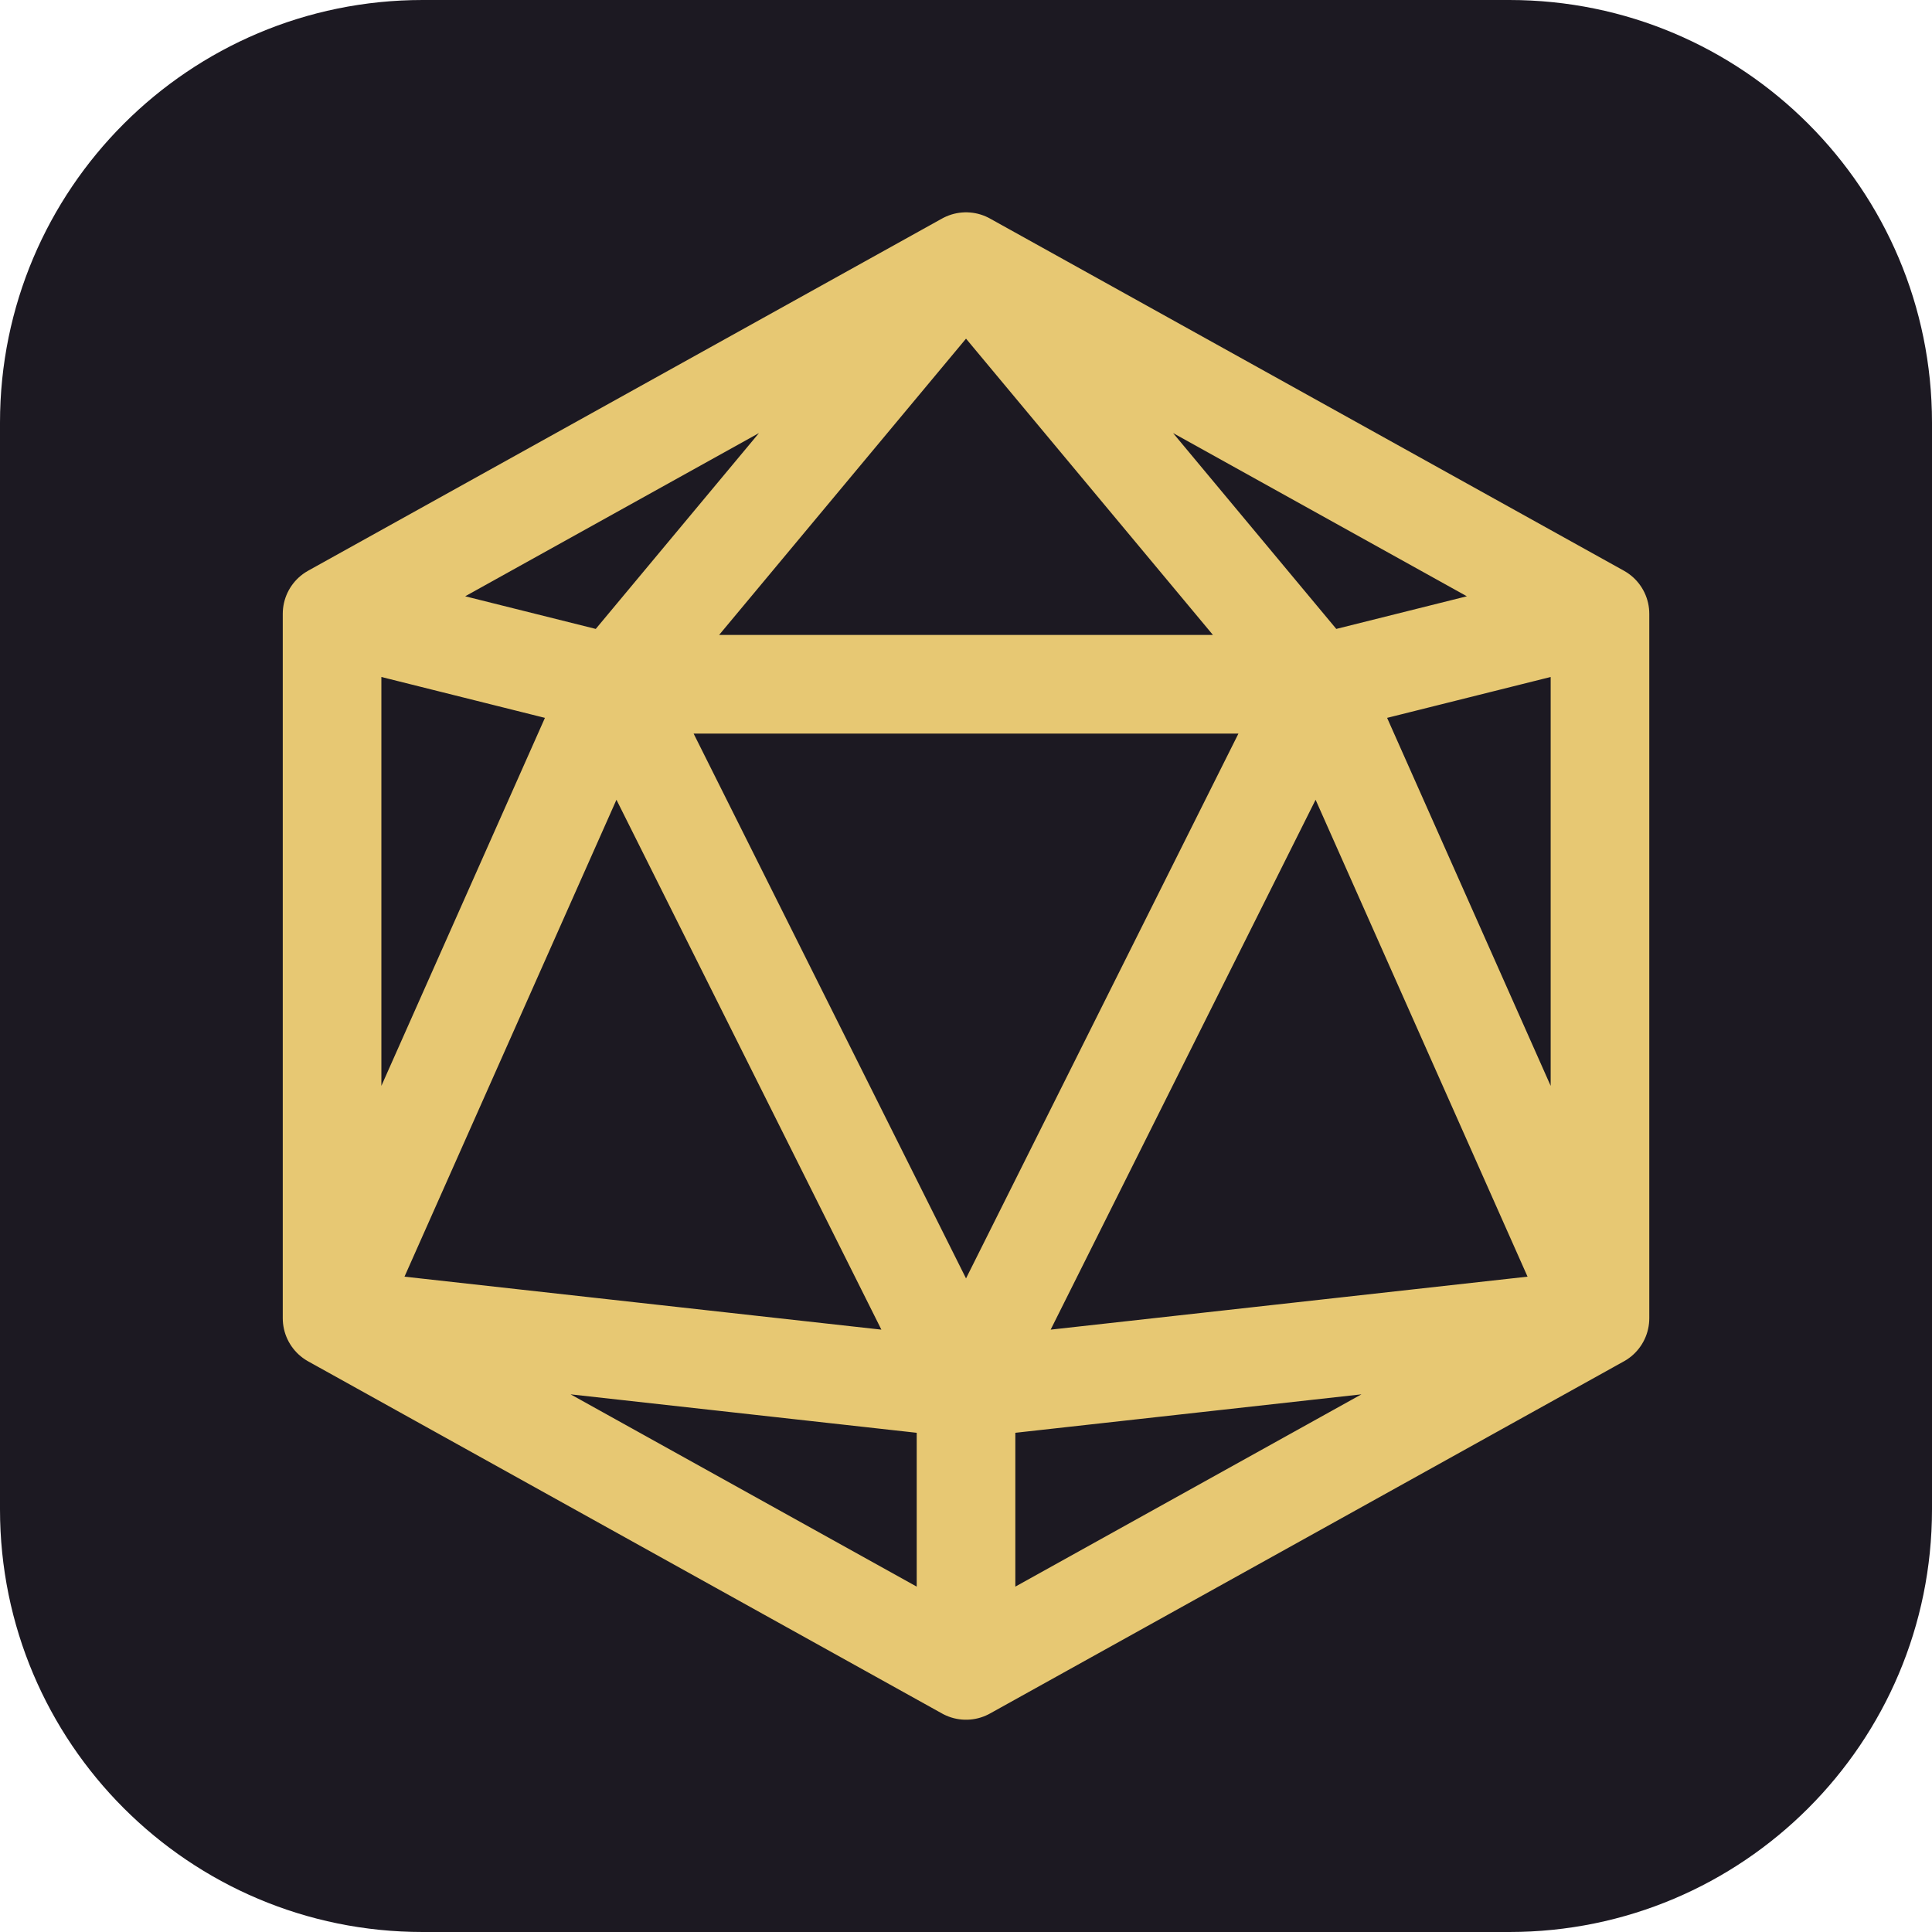
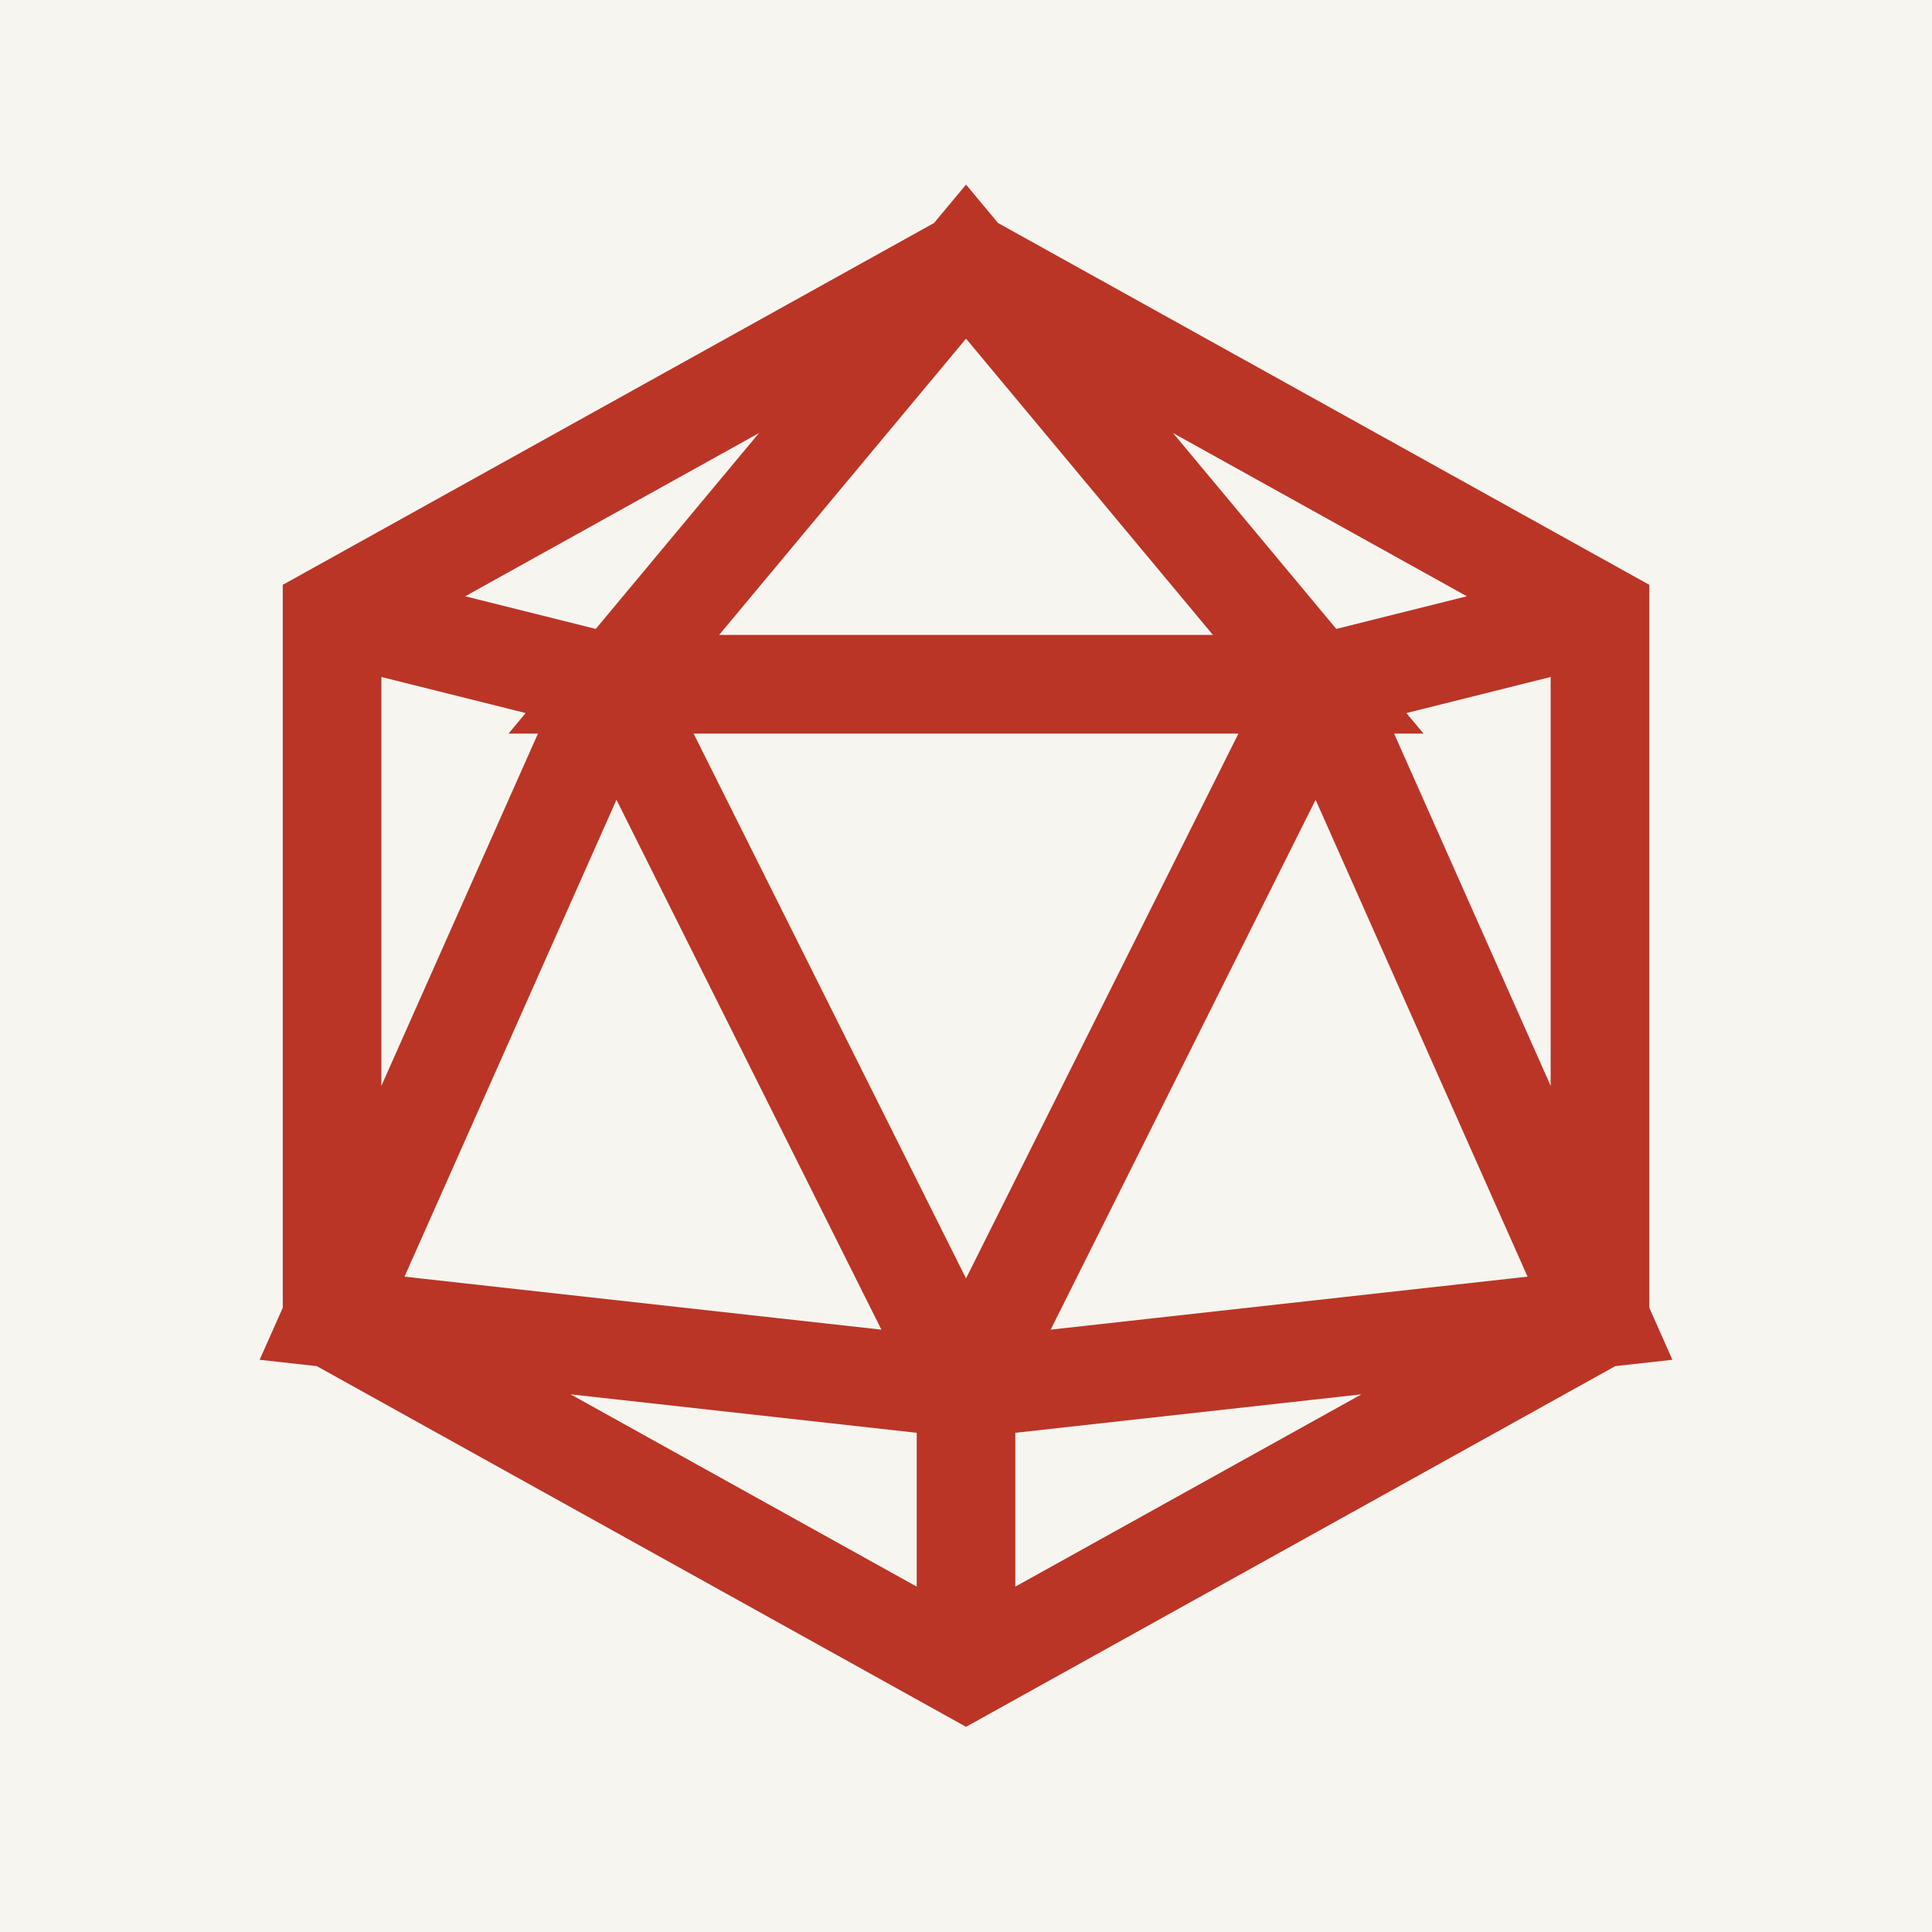
<svg xmlns="http://www.w3.org/2000/svg" viewBox="0 0 32 32">
-   <rect width="32" height="32" rx="7" fill="#1c1922" />
-   <g transform="translate(2 2) scale(1.1667)" fill="none" stroke="#e7c873" stroke-width="1.4" stroke-linejoin="round">
+   <rect width="32" height="32" fill="#f6f5f0" />
+   <g transform="translate(2 2) scale(1.1667)" fill="none" stroke="#ba3526" stroke-width="1.4" stroke-linejoin="miter">
    <path d="M12 2 21 7v10l-9 5-9-5V7l9-5ZM12 2 7 8h10L12 2ZM3 7l4 1-4 9 9 1 9-1-4-9 4-1M7 8l5 10 5-10M12 18v4" />
  </g>
</svg>
